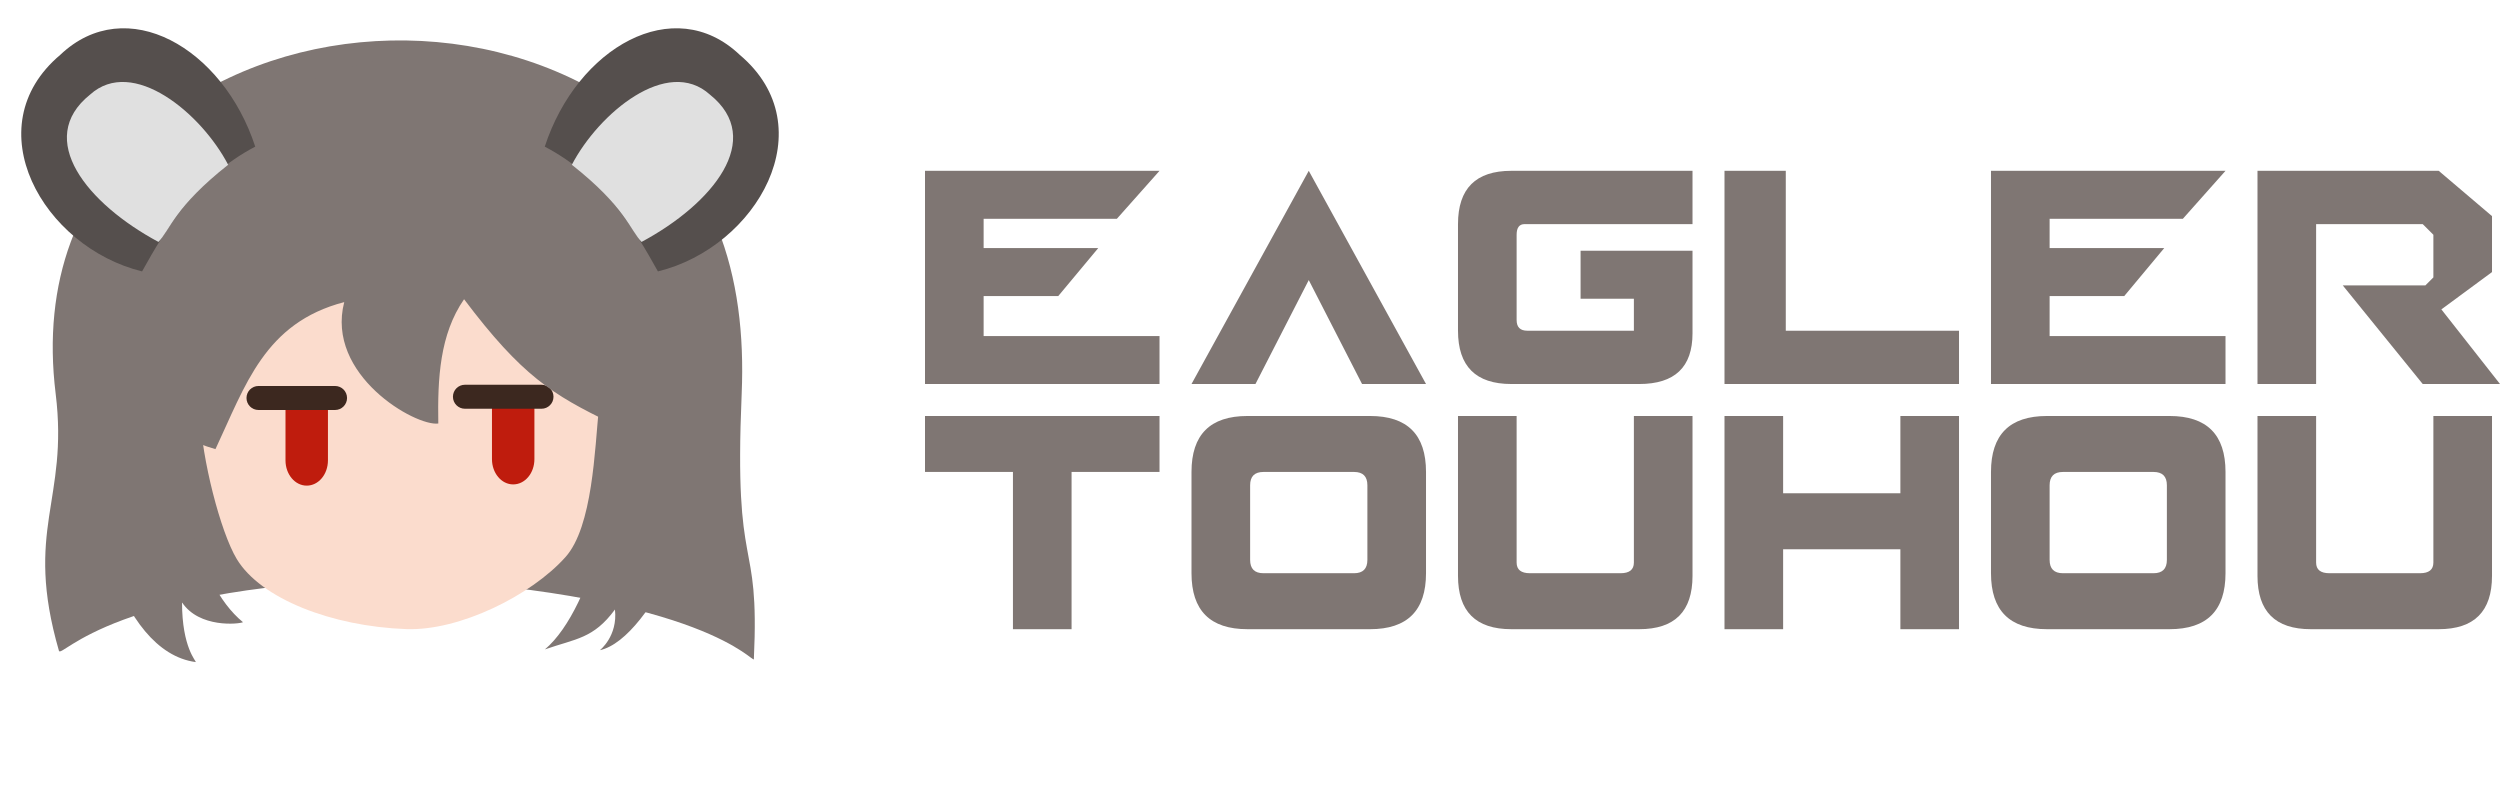
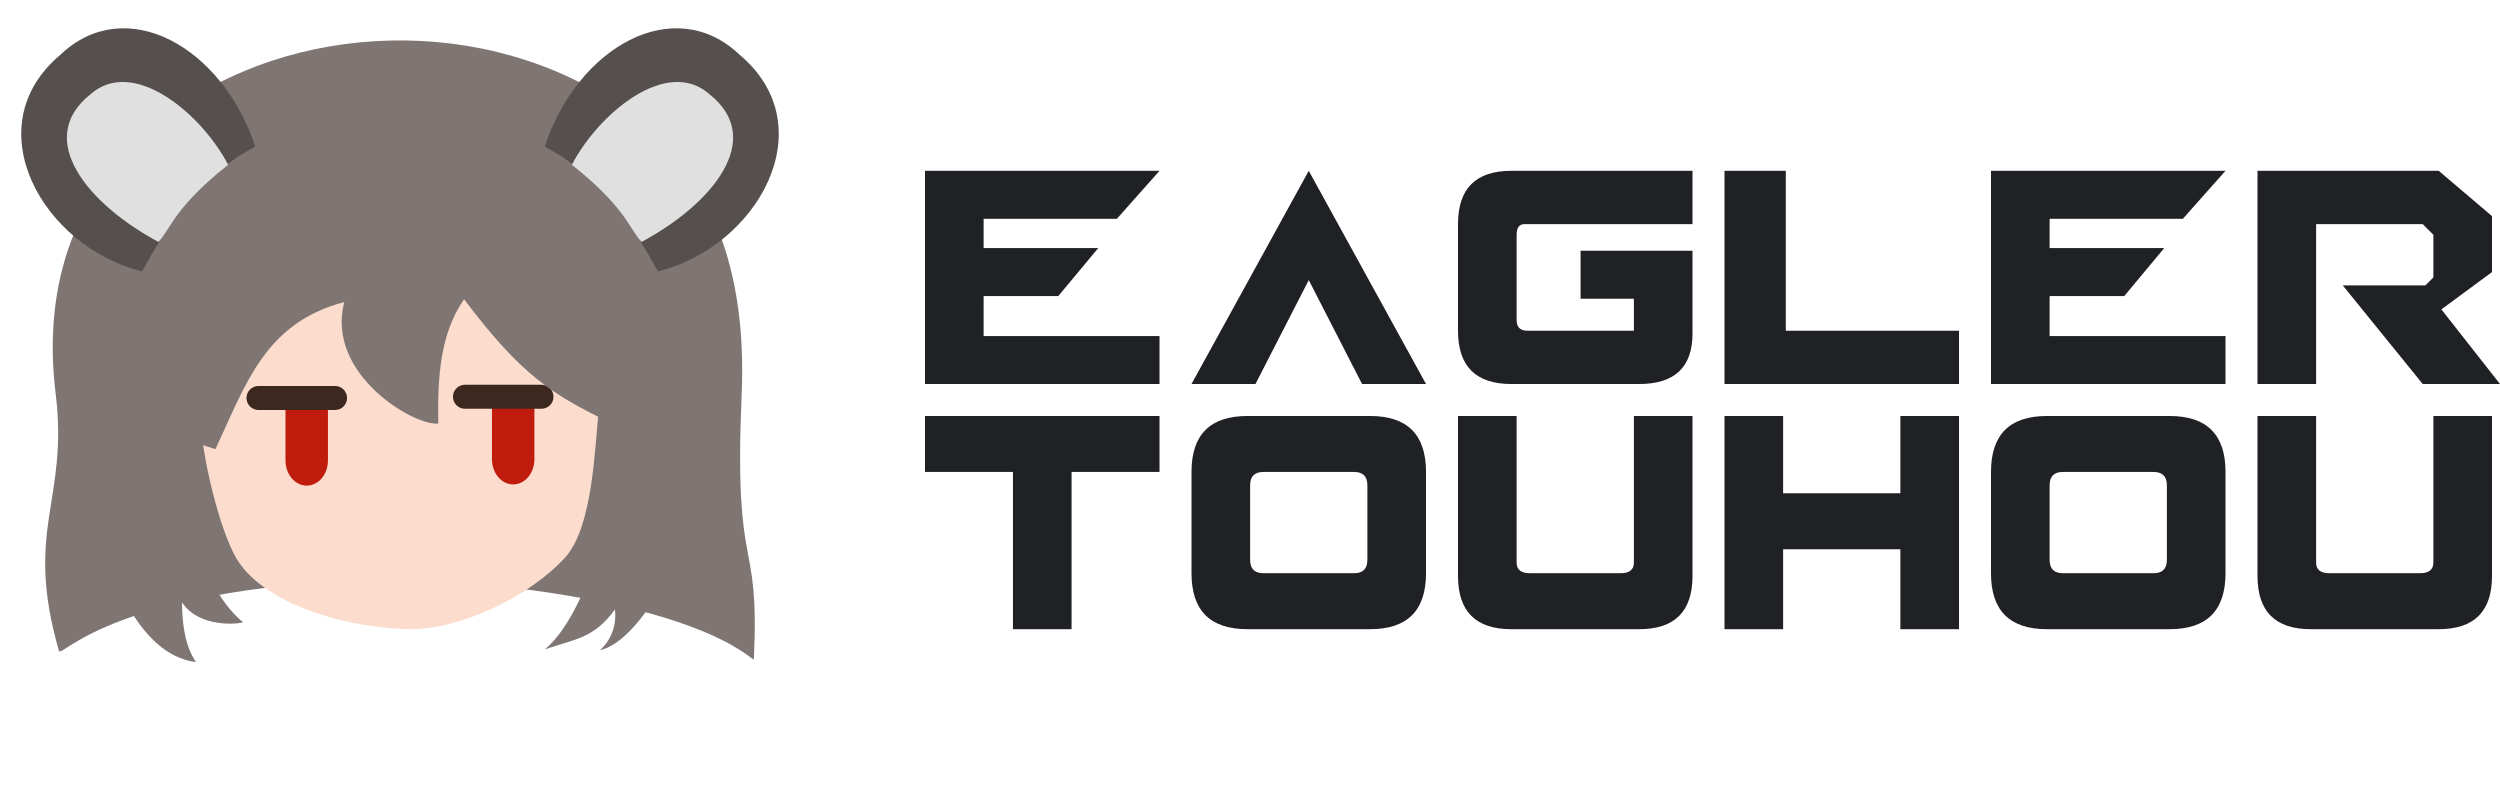
<svg xmlns="http://www.w3.org/2000/svg" xmlns:ns1="http://www.openswatchbook.org/uri/2009/osb" xmlns:xlink="http://www.w3.org/1999/xlink" viewBox="0 0 1000 320" width="1000" height="320" role="img" aria-label="EAGLER TOUHOU">
-   <style>.wordmark{fill:rgb(127 118 115)}@media(prefers-color-scheme:dark){.wordmark{fill:rgb(127 118 115)}}</style>
+   <style>.wordmark{fill:#202124}@media(prefers-color-scheme:dark){.wordmark{fill:#f0f0f2}}</style>
  <defs id="defs851">
    <linearGradient id="linearGradient6530">
      <stop style="stop-color:#71178b;stop-opacity:1" offset="0" id="stop6526" />
      <stop style="stop-color:#955a34;stop-opacity:1" offset="1" id="stop6528" />
    </linearGradient>
    <linearGradient ns1:paint="solid" id="linearGradient7231">
      <stop id="stop7229" offset="0" style="stop-color:#b3b3b3;stop-opacity:1;" />
    </linearGradient>
    <linearGradient gradientUnits="userSpaceOnUse" y2="251.62" x2="235.608" y1="228.803" x1="235.74" id="linearGradient6362" xlink:href="#linearGradient6530" />
    <linearGradient gradientUnits="userSpaceOnUse" y2="255.083" x2="235.264" y1="227.589" x1="235.264" id="linearGradient6364" xlink:href="#linearGradient6530" />
    <linearGradient gradientUnits="userSpaceOnUse" y2="252.929" x2="234.942" y1="231.561" x1="234.942" id="linearGradient6366" xlink:href="#linearGradient6530" />
  </defs>
  <g transform="translate(160 251.6751) scale(2.585388) translate(-79.99999 9.966568)">
    <g transform="translate(0,-155) scale(3.778598,3.778598) translate(-8.767978,-218.0445)">
      <path id="path5984" style="fill:#7f7673;fill-opacity:1;stroke-width:1;paint-order:normal" d="m 15.974,257.309 c -1.44,-4.99 0.407,-6.135 -0.133,-10.521 -0.565,-4.585 0.882,-8.329 3.973,-10.938 5.03,-4.25 13.057,-4.72 18.744,-1.095 4.308,2.745 5.579,7.226 5.372,12.034 -0.33,7.704 0.747,5.574 0.499,10.865 -0.01,0.214 -1.944,-2.595 -14.165,-3.296 -12.102,0.192 -14.188,3.307 -14.291,2.952 z" />
      <path data-face="" id="path5986" style="fill:#fbdccd;fill-opacity:1;stroke-width:1;paint-order:normal" d="m 38.086,247.336 c -0.171,1.723 -0.259,4.895 -1.369,6.137 -1.402,1.57 -4.338,3.03 -6.519,2.951 -3.063,-0.111 -5.966,-1.25 -6.942,-2.869 -0.674,-1.119 -1.436,-4.133 -1.498,-5.885 -0.066,-1.867 0.414,-3.805 0.885,-5.053 0.912,-2.416 4.234,-4.931 7.892,-4.873 3.657,0.056 5.732,1.932 6.632,3.946 0.959,1.664 1.038,4.003 0.924,5.642 z" />
      <g transform="translate(9.640513,260.4404)" id="g5998">
        <path id="path5990" d="m 15.611,-13.227 0,2.301 c 0,0.573 0.388,1.035 0.869,1.035 0.482,0 0.869,-0.461 0.869,-1.035 l 0,-2.301 z" style="fill:#bf1c0d;fill-opacity:1;stroke-width:1;paint-order:normal" />
        <rect ry="0.491" y="-13.971" x="14.014" height="0.983" width="4.117" id="rect5992" style="opacity:1;fill:#3c281f;fill-opacity:1;fill-rule:nonzero;stroke:none;stroke-width:1.588;stroke-linecap:round;stroke-linejoin:bevel;stroke-miterlimit:4;stroke-dasharray:none;stroke-opacity:1;paint-order:normal" />
        <path style="fill:#bf1c0d;fill-opacity:1;stroke-width:1;paint-order:normal" d="m 24.065,-13.277 0,2.301 c 0,0.573 0.388,1.035 0.869,1.035 0.482,0 0.869,-0.461 0.869,-1.035 l 0,-2.301 z" id="path5994" />
        <rect style="opacity:1;fill:#3c281f;fill-opacity:1;fill-rule:nonzero;stroke:none;stroke-width:1.588;stroke-linecap:round;stroke-linejoin:bevel;stroke-miterlimit:4;stroke-dasharray:none;stroke-opacity:1;paint-order:normal" id="rect5996" width="4.117" height="0.983" x="22.467" y="-14.022" ry="0.491" />
      </g>
      <path id="path6002" d="m 29.943,234.412 c -6.862,0.004 -12.505,5.411 -12.8,12.267 6e-5,4.9e-4 -6.1e-5,9.2e-4 0,0.002 -0.281,4.616 1.252,10.669 4.432,11.093 0.031,-0.041 -0.561,-0.582 -0.56,-2.444 0.705,1.062 2.34,0.889 2.496,0.811 -2.008,-1.647 -2.687,-5.827 -2.689,-8.909 -2.37e-4,-5.037 4.083,-9.12 9.12,-9.12 5.037,2e-5 9.12,4.083 9.12,9.12 -0.004,2.679 -1.143,8.293 -3.189,10.023 1.263,-0.442 1.988,-0.434 2.868,-1.633 0.122,1.092 -0.618,1.666 -0.618,1.666 2.145,-0.471 4.794,-6.486 4.639,-10.056 6.3e-5,-7.08 -5.74,-12.82 -12.82,-12.82 z" style="fill:#7f7673;fill-opacity:1;stroke:none;stroke-width:1.323;stroke-linecap:round;stroke-linejoin:miter;stroke-miterlimit:4;stroke-dasharray:none;stroke-opacity:1;paint-order:stroke fill markers" />
      <path d="m 22.385,249.055 c -6.739,-1.956 -3.874,-8.608 0.845,-12.949 3.646,-3.694 9.466,-4.106 13.587,-0.952 4.647,3.556 6.821,8.192 1.732,12.816 -2.354,-1.136 -3.632,-1.926 -5.986,-5.053 -0.997,1.443 -1.086,3.242 -1.055,5.089 -0.927,0.127 -4.621,-1.982 -3.852,-4.971 -3.262,0.849 -4.043,3.406 -5.272,6.019 z" style="fill:#7f7673;fill-opacity:1;stroke-width:1;paint-order:normal" id="path6004" />
      <g id="g6088" transform="translate(0.0931864,0)">
        <g transform="translate(8.350886,4.257314)" id="g6066">
          <g style="fill:#554f4d;fill-opacity:1" transform="matrix(1.657056,0,0,1.657056,-68.52209,54.34327)" id="g6038">
            <path id="path6036" d="m 47.951,110.544 c -2.449,-0.601 -4.142,-3.565 -2.021,-5.352 1.629,-1.549 4.019,-0.177 4.817,2.269 -1.432,0.749 -2.218,2.037 -2.796,3.083 z" style="fill:#554f4d;fill-opacity:1;fill-rule:evenodd;stroke:none;stroke-width:0.265px;stroke-linecap:butt;stroke-linejoin:miter;stroke-opacity:1" />
          </g>
          <g id="g6042" transform="matrix(1.071865,0,0,1.020545,-39.77251,123.2164)">
            <path style="fill:#e0e0e0;fill-opacity:1;fill-rule:evenodd;stroke:none;stroke-width:0.265px;stroke-linecap:butt;stroke-linejoin:miter;stroke-opacity:1" d="m 47.932,110.82 c -2.711,-1.526 -4.733,-4.122 -2.612,-5.909 1.629,-1.549 4.249,0.746 5.276,2.814 -2.033,1.678 -2.231,2.635 -2.664,3.096 z" id="path6040" />
          </g>
        </g>
        <g id="g6076" transform="matrix(-1,0,0,1,51.34245,4.257314)">
          <g id="g6070" transform="matrix(1.657056,0,0,1.657056,-68.52209,54.34327)" style="fill:#554f4d;fill-opacity:1">
            <path style="fill:#554f4d;fill-opacity:1;fill-rule:evenodd;stroke:none;stroke-width:0.265px;stroke-linecap:butt;stroke-linejoin:miter;stroke-opacity:1" d="m 47.951,110.544 c -2.449,-0.601 -4.142,-3.565 -2.021,-5.352 1.629,-1.549 4.019,-0.177 4.817,2.269 -1.432,0.749 -2.218,2.037 -2.796,3.083 z" id="path6068" />
          </g>
          <g transform="matrix(1.071865,0,0,1.020545,-39.77251,123.2164)" id="g6074">
            <path id="path6072" d="m 47.932,110.82 c -2.711,-1.526 -4.733,-4.122 -2.612,-5.909 1.629,-1.549 4.249,0.746 5.276,2.814 -2.033,1.678 -2.231,2.635 -2.664,3.096 z" style="fill:#e0e0e0;fill-opacity:1;fill-rule:evenodd;stroke:none;stroke-width:0.265px;stroke-linecap:butt;stroke-linejoin:miter;stroke-opacity:1" />
          </g>
        </g>
      </g>
    </g>
  </g>
  <svg class="wordmark" x="370" y="68.325" width="630" height="183.35" viewBox="0 0 591 172">
    <g transform="translate(0 0)">
      <path fill-rule="evenodd" transform="translate(0 0)" d="M0 0H88L72 18H22V29H65L50 47H22V62H88V80H0Z" />
      <path fill-rule="evenodd" transform="translate(100 0)" d="M0 80L44 0L88 80H64L44 41L24 80Z" />
      <path fill-rule="evenodd" transform="translate(200 0)" d="M20 0H88V20H25Q22 20 22 24V56Q22 60 26 60H66V48H46V30H88V61Q88 80 68 80H20Q0 80 0 60V20Q0 0 20 0Z" />
      <path fill-rule="evenodd" transform="translate(300 0)" d="M0 0H23V60H88V80H0Z" />
      <path fill-rule="evenodd" transform="translate(400 0)" d="M0 0H88L72 18H22V29H65L50 47H22V62H88V80H0Z" />
      <path fill-rule="evenodd" transform="translate(500 0)" d="M0 0H68L88 17V38L69 52L91 80H62L32 43H63L66 40V24L62 20H22V80H0Z" />
    </g>
    <g transform="translate(0 92)">
      <path fill-rule="evenodd" transform="translate(0 0)" d="M0 0H88V21H55V80H33V21H0Z" />
      <path fill-rule="evenodd" transform="translate(100 0)" d="M21 0H67Q88 0 88 21V59Q88 80 67 80H21Q0 80 0 59V21Q0 0 21 0ZM27 21Q22 21 22 26V54Q22 59 27 59H61Q66 59 66 54V26Q66 21 61 21Z" />
      <path fill-rule="evenodd" transform="translate(200 0)" d="M0 0H22V55Q22 59 27 59H61Q66 59 66 55V0H88V60Q88 80 68 80H20Q0 80 0 60Z" />
      <path fill-rule="evenodd" transform="translate(300 0)" d="M0 0H22V29H66V0H88V80H66V50H22V80H0Z" />
      <path fill-rule="evenodd" transform="translate(400 0)" d="M21 0H67Q88 0 88 21V59Q88 80 67 80H21Q0 80 0 59V21Q0 0 21 0ZM27 21Q22 21 22 26V54Q22 59 27 59H61Q66 59 66 54V26Q66 21 61 21Z" />
      <path fill-rule="evenodd" transform="translate(500 0)" d="M0 0H22V55Q22 59 27 59H61Q66 59 66 55V0H88V60Q88 80 68 80H20Q0 80 0 60Z" />
    </g>
  </svg>
</svg>
